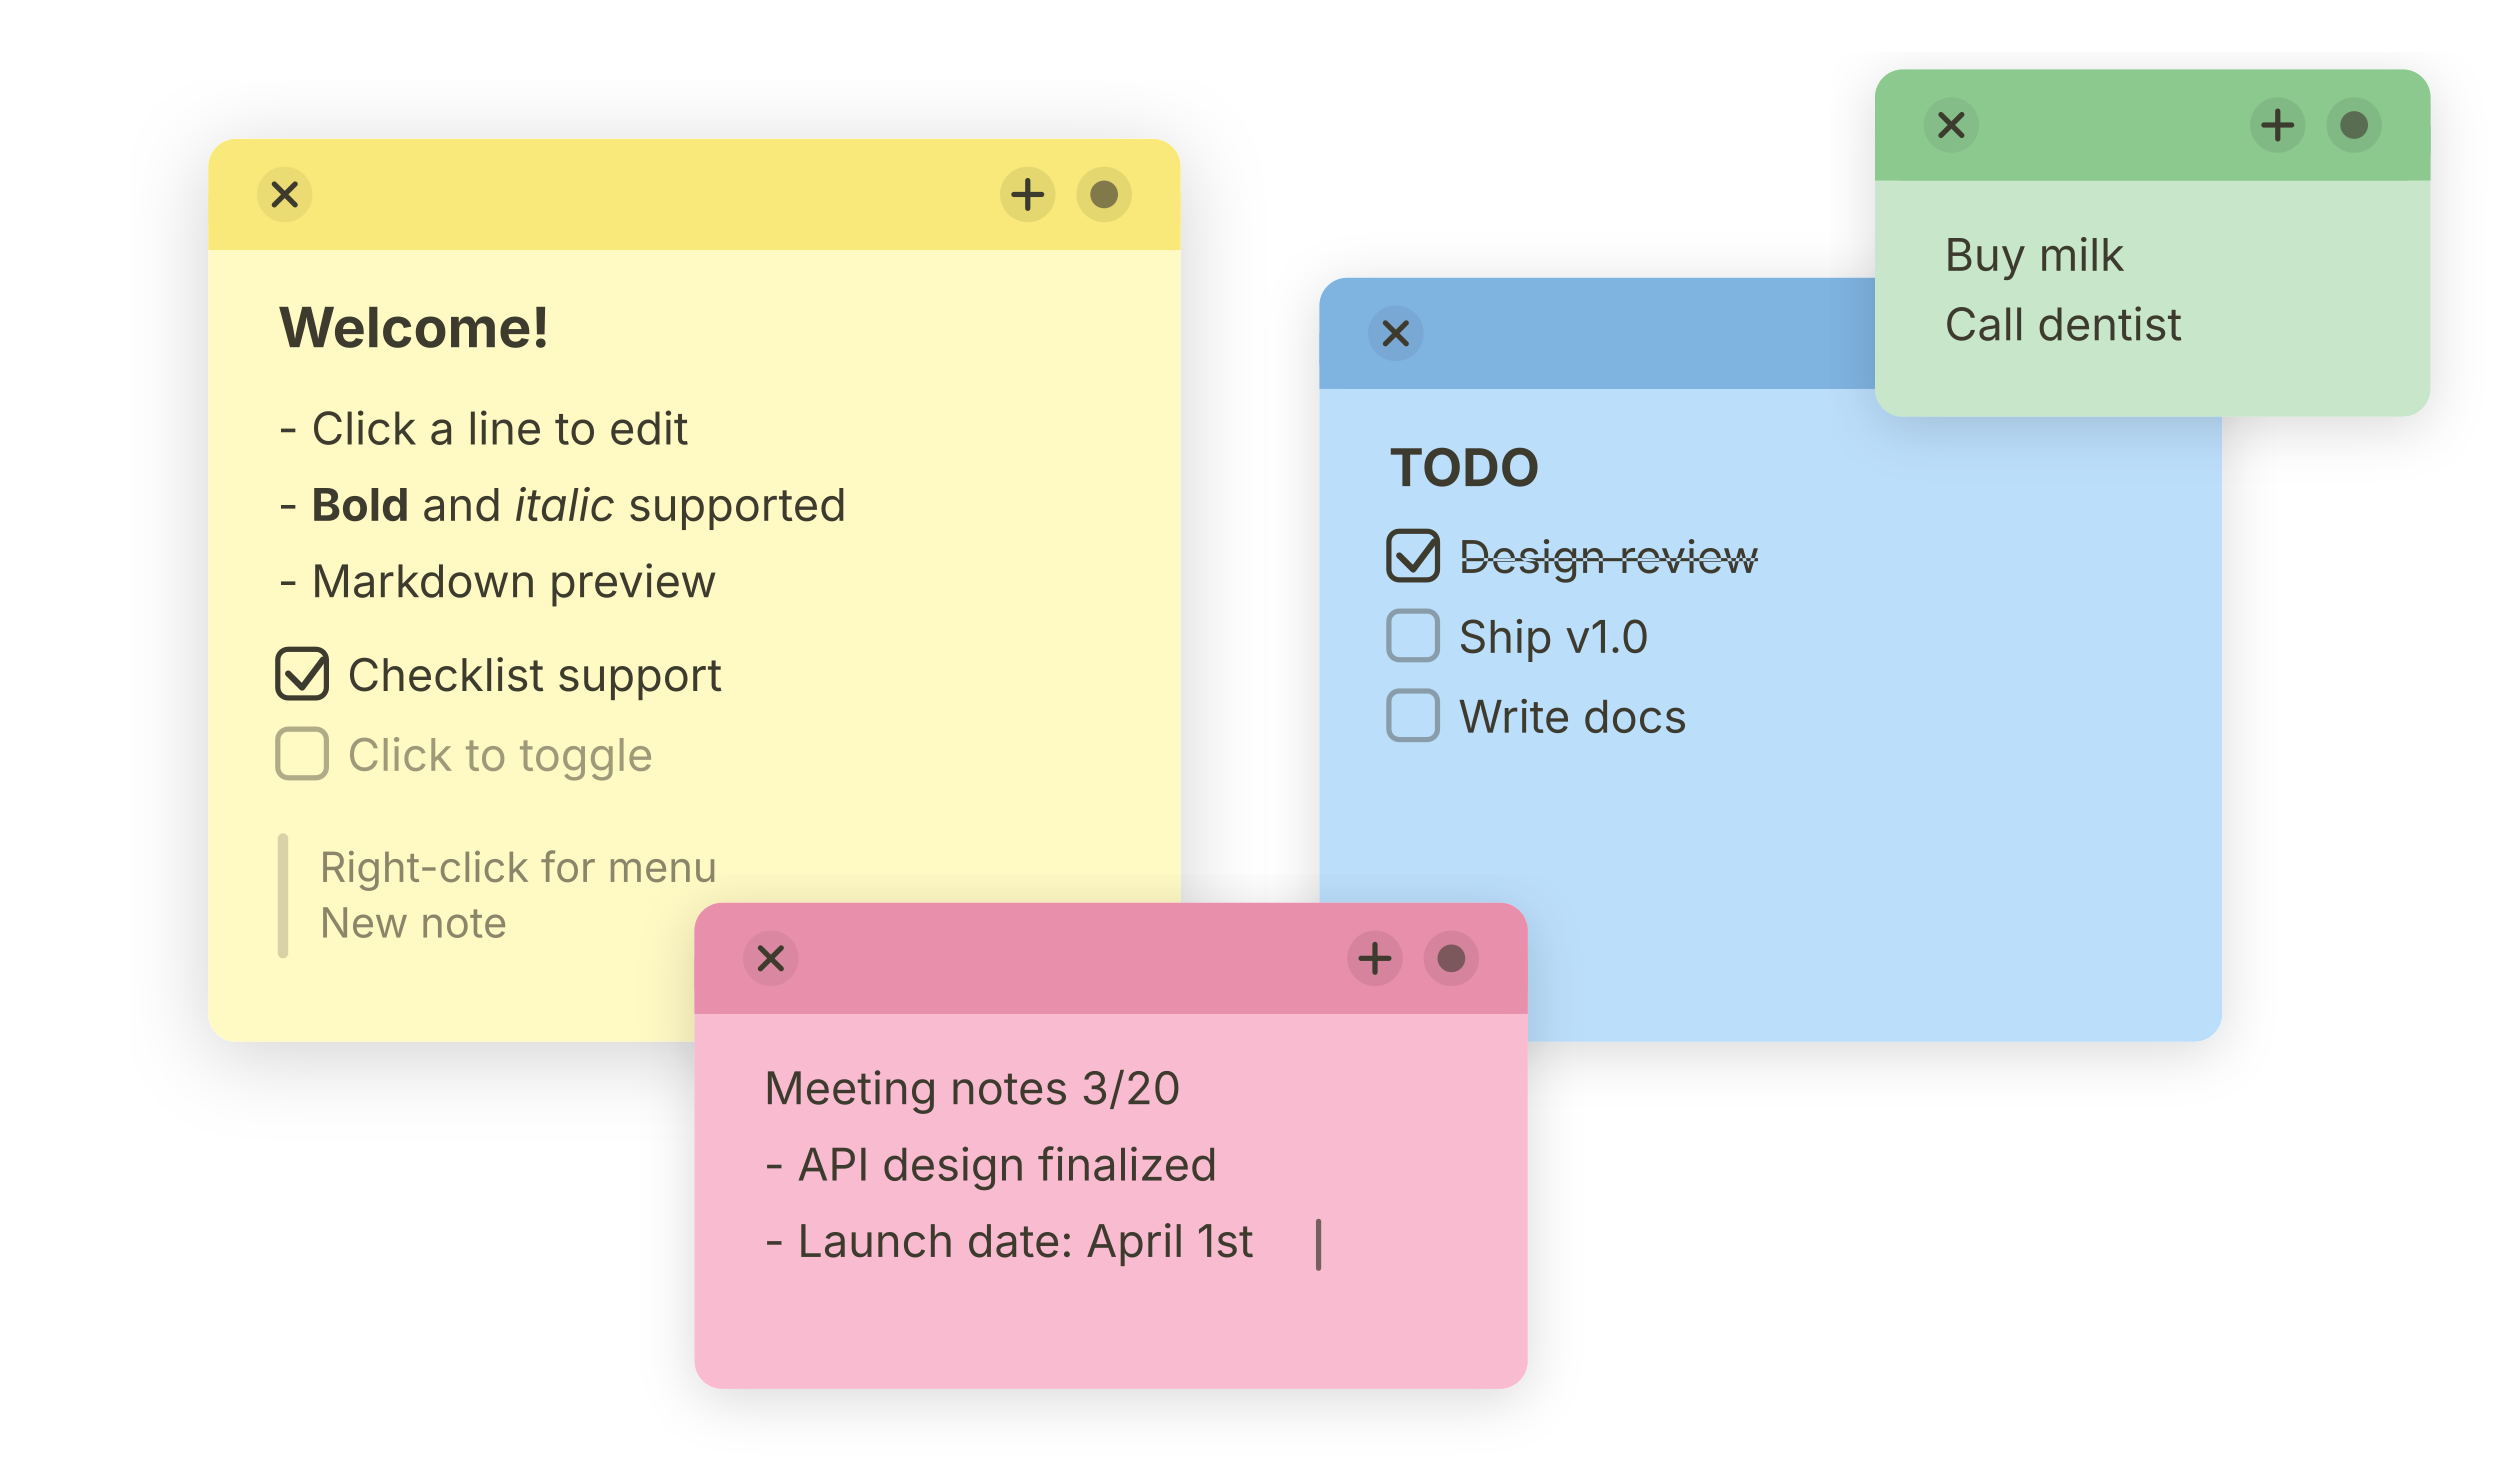
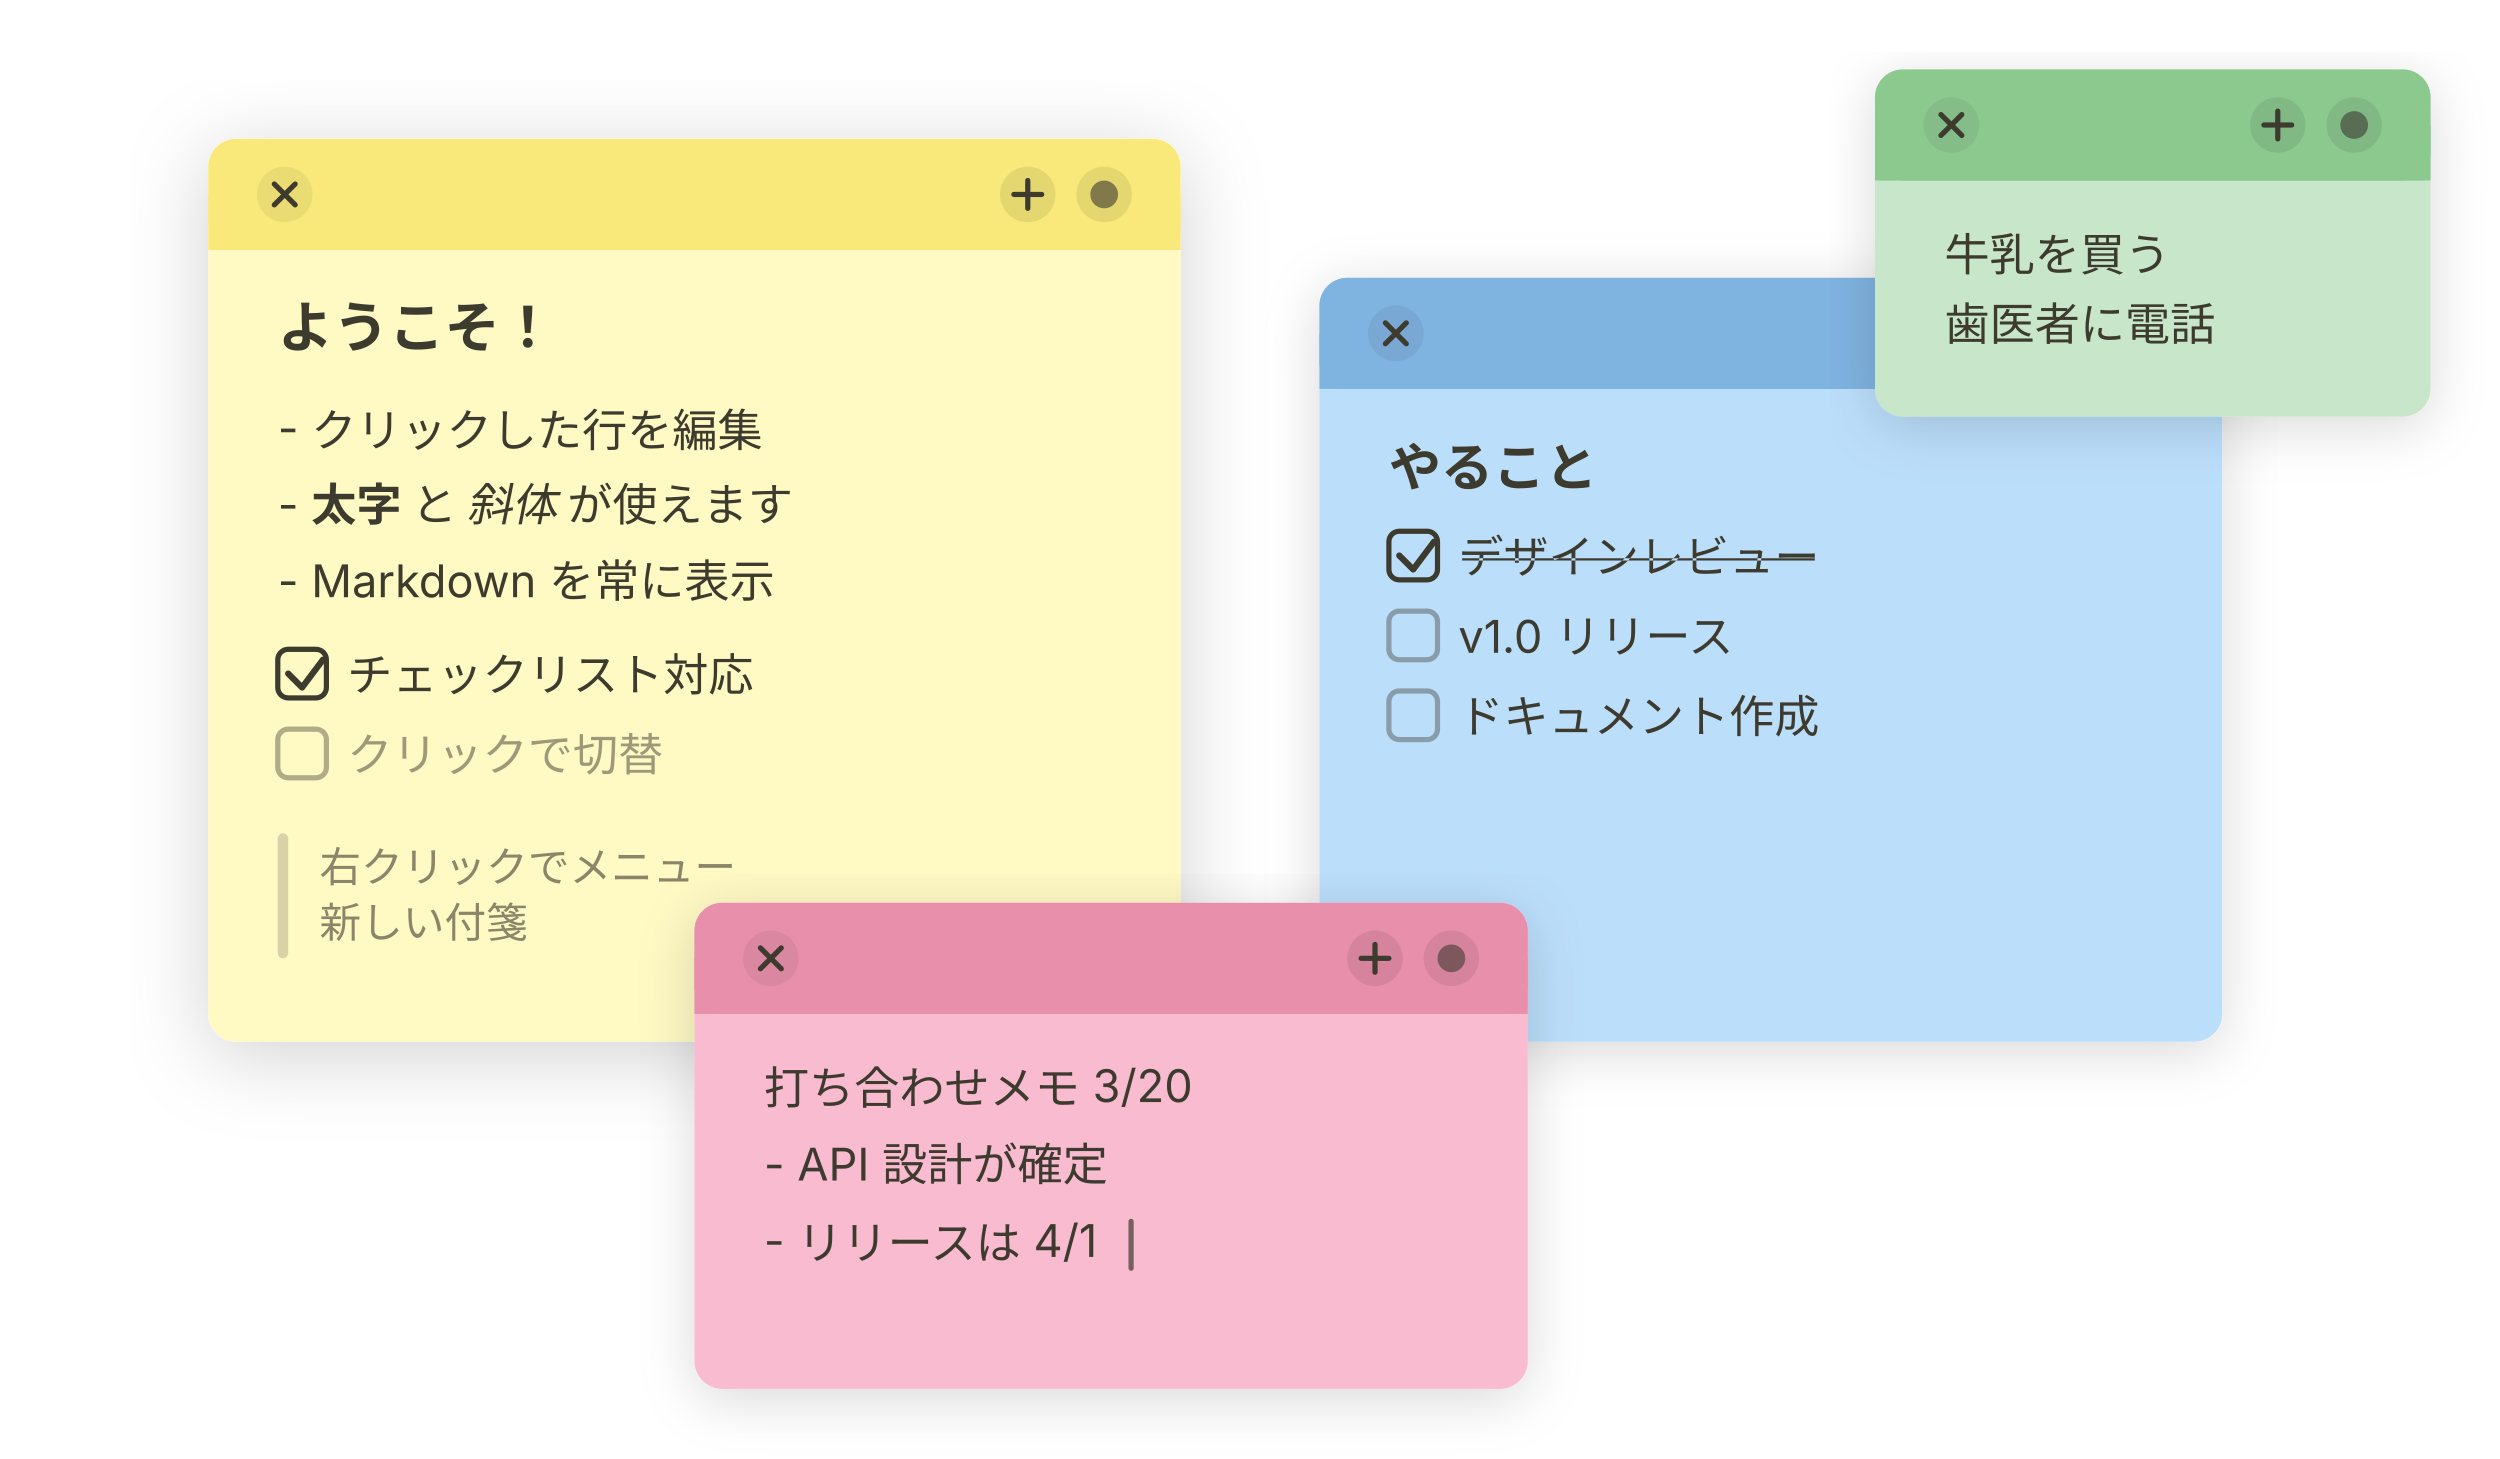
<svg xmlns="http://www.w3.org/2000/svg" viewBox="0 0 720 420" fill="none">
  <defs>
    <filter id="shadow" x="-8%" y="-8%" width="120%" height="130%">
      <feDropShadow dx="0" dy="4" stdDeviation="12" flood-color="#000" flood-opacity="0.18" />
    </filter>
    <filter id="shadow-sm" x="-8%" y="-8%" width="120%" height="130%">
      <feDropShadow dx="0" dy="3" stdDeviation="8" flood-color="#000" flood-opacity="0.15" />
    </filter>
  </defs>
  <g filter="url(#shadow)">
    <rect x="60" y="40" width="280" height="260" rx="8" fill="#FFF9C4" />
    <rect x="60" y="40" width="280" height="32" rx="8" fill="#F9E97A" />
    <rect x="60" y="56" width="280" height="16" fill="#F9E97A" />
    <circle cx="82" cy="56" r="8" fill="rgba(0,0,0,0.06)" />
    <line x1="79" y1="53" x2="85" y2="59" stroke="#3E3A2E" stroke-width="1.5" stroke-linecap="round" />
    <line x1="85" y1="53" x2="79" y2="59" stroke="#3E3A2E" stroke-width="1.5" stroke-linecap="round" />
    <circle cx="296" cy="56" r="8" fill="rgba(0,0,0,0.08)" />
    <line x1="296" y1="52" x2="296" y2="60" stroke="#3E3A2E" stroke-width="1.5" stroke-linecap="round" />
    <line x1="292" y1="56" x2="300" y2="56" stroke="#3E3A2E" stroke-width="1.5" stroke-linecap="round" />
    <circle cx="318" cy="56" r="8" fill="rgba(0,0,0,0.08)" />
    <circle cx="318" cy="56" r="4" fill="#3E3A2E" opacity="0.6" />
-     <text x="80" y="100" font-size="16" font-weight="bold" font-family="-apple-system,sans-serif" fill="#3E3A2E">Welcome!</text>
-     <text x="80" y="128" font-size="13" font-family="-apple-system,sans-serif" fill="#3E3A2E">- Click a line to edit</text>
-     <text x="80" y="150" font-size="13" font-family="-apple-system,sans-serif" fill="#3E3A2E">- <tspan font-weight="bold">Bold</tspan> and <tspan font-style="italic">italic</tspan> supported</text>
-     <text x="80" y="172" font-size="13" font-family="-apple-system,sans-serif" fill="#3E3A2E">- Markdown preview</text>
+     <text x="80" y="100" font-size="16" font-weight="bold" font-family="-apple-system,sans-serif" fill="#3E3A2E">ようこそ！</text>
+     <text x="80" y="128" font-size="13" font-family="-apple-system,sans-serif" fill="#3E3A2E">- クリックした行を編集</text>
+     <text x="80" y="150" font-size="13" font-family="-apple-system,sans-serif" fill="#3E3A2E">- <tspan font-weight="bold">太字</tspan> と <tspan font-style="italic">斜体</tspan> が使えます</text>
+     <text x="80" y="172" font-size="13" font-family="-apple-system,sans-serif" fill="#3E3A2E">- Markdown を常に表示</text>
    <rect x="80" y="187" width="14" height="14" rx="3" fill="none" stroke="#3E3A2E" stroke-width="1.5" />
    <polyline points="83,194 87,198 93,190" stroke="#3E3A2E" stroke-width="1.8" stroke-linecap="round" stroke-linejoin="round" fill="none" />
-     <text x="100" y="199" font-size="13" font-family="-apple-system,sans-serif" fill="#3E3A2E">Checklist support</text>
+     <text x="100" y="199" font-size="13" font-family="-apple-system,sans-serif" fill="#3E3A2E">チェックリスト対応</text>
    <rect x="80" y="210" width="14" height="14" rx="3" fill="none" stroke="rgba(62,58,46,0.4)" stroke-width="1.5" />
-     <text x="100" y="222" font-size="13" font-family="-apple-system,sans-serif" fill="rgba(62,58,46,0.5)">Click to toggle</text>
+     <text x="100" y="222" font-size="13" font-family="-apple-system,sans-serif" fill="rgba(62,58,46,0.5)">クリックで切替</text>
    <rect x="80" y="240" width="3" height="36" rx="1.5" fill="rgba(62,58,46,0.2)" />
-     <text x="92" y="254" font-size="12" font-family="-apple-system,sans-serif" fill="rgba(62,58,46,0.6)">Right-click for menu</text>
-     <text x="92" y="270" font-size="12" font-family="-apple-system,sans-serif" fill="rgba(62,58,46,0.6)">New note</text>
+     <text x="92" y="254" font-size="12" font-family="-apple-system,sans-serif" fill="rgba(62,58,46,0.6)">右クリックでメニュー</text>
+     <text x="92" y="270" font-size="12" font-family="-apple-system,sans-serif" fill="rgba(62,58,46,0.6)">新しい付箋</text>
  </g>
  <g filter="url(#shadow-sm)">
    <rect x="380" y="80" width="260" height="220" rx="8" fill="#BBDEFB" />
    <rect x="380" y="80" width="260" height="32" rx="8" fill="#7FB3E0" />
    <rect x="380" y="96" width="260" height="16" fill="#7FB3E0" />
    <circle cx="402" cy="96" r="8" fill="rgba(0,0,0,0.06)" />
    <line x1="399" y1="93" x2="405" y2="99" stroke="#3E3A2E" stroke-width="1.5" stroke-linecap="round" />
    <line x1="405" y1="93" x2="399" y2="99" stroke="#3E3A2E" stroke-width="1.5" stroke-linecap="round" />
    <circle cx="596" cy="96" r="8" fill="rgba(0,0,0,0.08)" />
    <line x1="596" y1="92" x2="596" y2="100" stroke="#3E3A2E" stroke-width="1.5" stroke-linecap="round" />
    <line x1="592" y1="96" x2="600" y2="96" stroke="#3E3A2E" stroke-width="1.5" stroke-linecap="round" />
    <circle cx="618" cy="96" r="8" fill="rgba(0,0,0,0.08)" />
    <circle cx="618" cy="96" r="4" fill="#3E3A2E" opacity="0.6" />
-     <text x="400" y="140" font-size="15" font-weight="bold" font-family="-apple-system,sans-serif" fill="#3E3A2E">TODO</text>
+     <text x="400" y="140" font-size="15" font-weight="bold" font-family="-apple-system,sans-serif" fill="#3E3A2E">やること</text>
    <rect x="400" y="153" width="14" height="14" rx="3" fill="none" stroke="#3E3A2E" stroke-width="1.5" />
    <polyline points="403,160 407,164 413,156" stroke="#3E3A2E" stroke-width="1.8" stroke-linecap="round" stroke-linejoin="round" fill="none" />
-     <text x="420" y="165" font-size="13" font-family="-apple-system,sans-serif" fill="#3E3A2E" text-decoration="line-through">Design review</text>
+     <text x="420" y="165" font-size="13" font-family="-apple-system,sans-serif" fill="#3E3A2E" text-decoration="line-through">デザインレビュー</text>
    <rect x="400" y="176" width="14" height="14" rx="3" fill="none" stroke="rgba(62,58,46,0.4)" stroke-width="1.5" />
-     <text x="420" y="188" font-size="13" font-family="-apple-system,sans-serif" fill="#3E3A2E">Ship v1.0</text>
+     <text x="420" y="188" font-size="13" font-family="-apple-system,sans-serif" fill="#3E3A2E">v1.0 リリース</text>
    <rect x="400" y="199" width="14" height="14" rx="3" fill="none" stroke="rgba(62,58,46,0.4)" stroke-width="1.5" />
-     <text x="420" y="211" font-size="13" font-family="-apple-system,sans-serif" fill="#3E3A2E">Write docs</text>
+     <text x="420" y="211" font-size="13" font-family="-apple-system,sans-serif" fill="#3E3A2E">ドキュメント作成</text>
  </g>
  <g filter="url(#shadow-sm)">
    <rect x="200" y="260" width="240" height="140" rx="8" fill="#F8BBD0" />
    <rect x="200" y="260" width="240" height="32" rx="8" fill="#E88FAB" />
    <rect x="200" y="276" width="240" height="16" fill="#E88FAB" />
    <circle cx="222" cy="276" r="8" fill="rgba(0,0,0,0.06)" />
    <line x1="219" y1="273" x2="225" y2="279" stroke="#3E3A2E" stroke-width="1.5" stroke-linecap="round" />
    <line x1="225" y1="273" x2="219" y2="279" stroke="#3E3A2E" stroke-width="1.5" stroke-linecap="round" />
    <circle cx="396" cy="276" r="8" fill="rgba(0,0,0,0.08)" />
    <line x1="396" y1="272" x2="396" y2="280" stroke="#3E3A2E" stroke-width="1.5" stroke-linecap="round" />
    <line x1="392" y1="276" x2="400" y2="276" stroke="#3E3A2E" stroke-width="1.5" stroke-linecap="round" />
    <circle cx="418" cy="276" r="8" fill="rgba(0,0,0,0.08)" />
    <circle cx="418" cy="276" r="4" fill="#3E3A2E" opacity="0.6" />
-     <text x="220" y="318" font-size="13" font-family="-apple-system,sans-serif" fill="#3E3A2E">Meeting notes 3/20</text>
-     <text x="220" y="340" font-size="13" font-family="-apple-system,sans-serif" fill="#3E3A2E">- API design finalized</text>
-     <text x="220" y="362" font-size="13" font-family="-apple-system,sans-serif" fill="#3E3A2E">- Launch date: April 1st</text>
-     <rect x="379" y="351" width="1.5" height="15" rx="0.75" fill="#3E3A2E" opacity="0.7" />
+     <text x="220" y="318" font-size="13" font-family="-apple-system,sans-serif" fill="#3E3A2E">打ち合わせメモ 3/20</text>
+     <text x="220" y="340" font-size="13" font-family="-apple-system,sans-serif" fill="#3E3A2E">- API 設計が確定</text>
+     <text x="220" y="362" font-size="13" font-family="-apple-system,sans-serif" fill="#3E3A2E">- リリースは 4/1</text>
+     <rect x="325" y="351" width="1.5" height="15" rx="0.75" fill="#3E3A2E" opacity="0.7" />
  </g>
  <g filter="url(#shadow-sm)">
    <rect x="540" y="20" width="160" height="100" rx="8" fill="#C8E6C9" />
    <rect x="540" y="20" width="160" height="32" rx="8" fill="#8CC98F" />
    <rect x="540" y="36" width="160" height="16" fill="#8CC98F" />
    <circle cx="562" cy="36" r="8" fill="rgba(0,0,0,0.06)" />
    <line x1="559" y1="33" x2="565" y2="39" stroke="#3E3A2E" stroke-width="1.5" stroke-linecap="round" />
    <line x1="565" y1="33" x2="559" y2="39" stroke="#3E3A2E" stroke-width="1.5" stroke-linecap="round" />
    <circle cx="656" cy="36" r="8" fill="rgba(0,0,0,0.08)" />
    <line x1="656" y1="32" x2="656" y2="40" stroke="#3E3A2E" stroke-width="1.5" stroke-linecap="round" />
    <line x1="652" y1="36" x2="660" y2="36" stroke="#3E3A2E" stroke-width="1.5" stroke-linecap="round" />
    <circle cx="678" cy="36" r="8" fill="rgba(0,0,0,0.08)" />
    <circle cx="678" cy="36" r="4" fill="#3E3A2E" opacity="0.6" />
-     <text x="560" y="78" font-size="13" font-family="-apple-system,sans-serif" fill="#3E3A2E">Buy milk</text>
-     <text x="560" y="98" font-size="13" font-family="-apple-system,sans-serif" fill="#3E3A2E">Call dentist</text>
+     <text x="560" y="78" font-size="13" font-family="-apple-system,sans-serif" fill="#3E3A2E">牛乳を買う</text>
+     <text x="560" y="98" font-size="13" font-family="-apple-system,sans-serif" fill="#3E3A2E">歯医者に電話</text>
  </g>
</svg>
